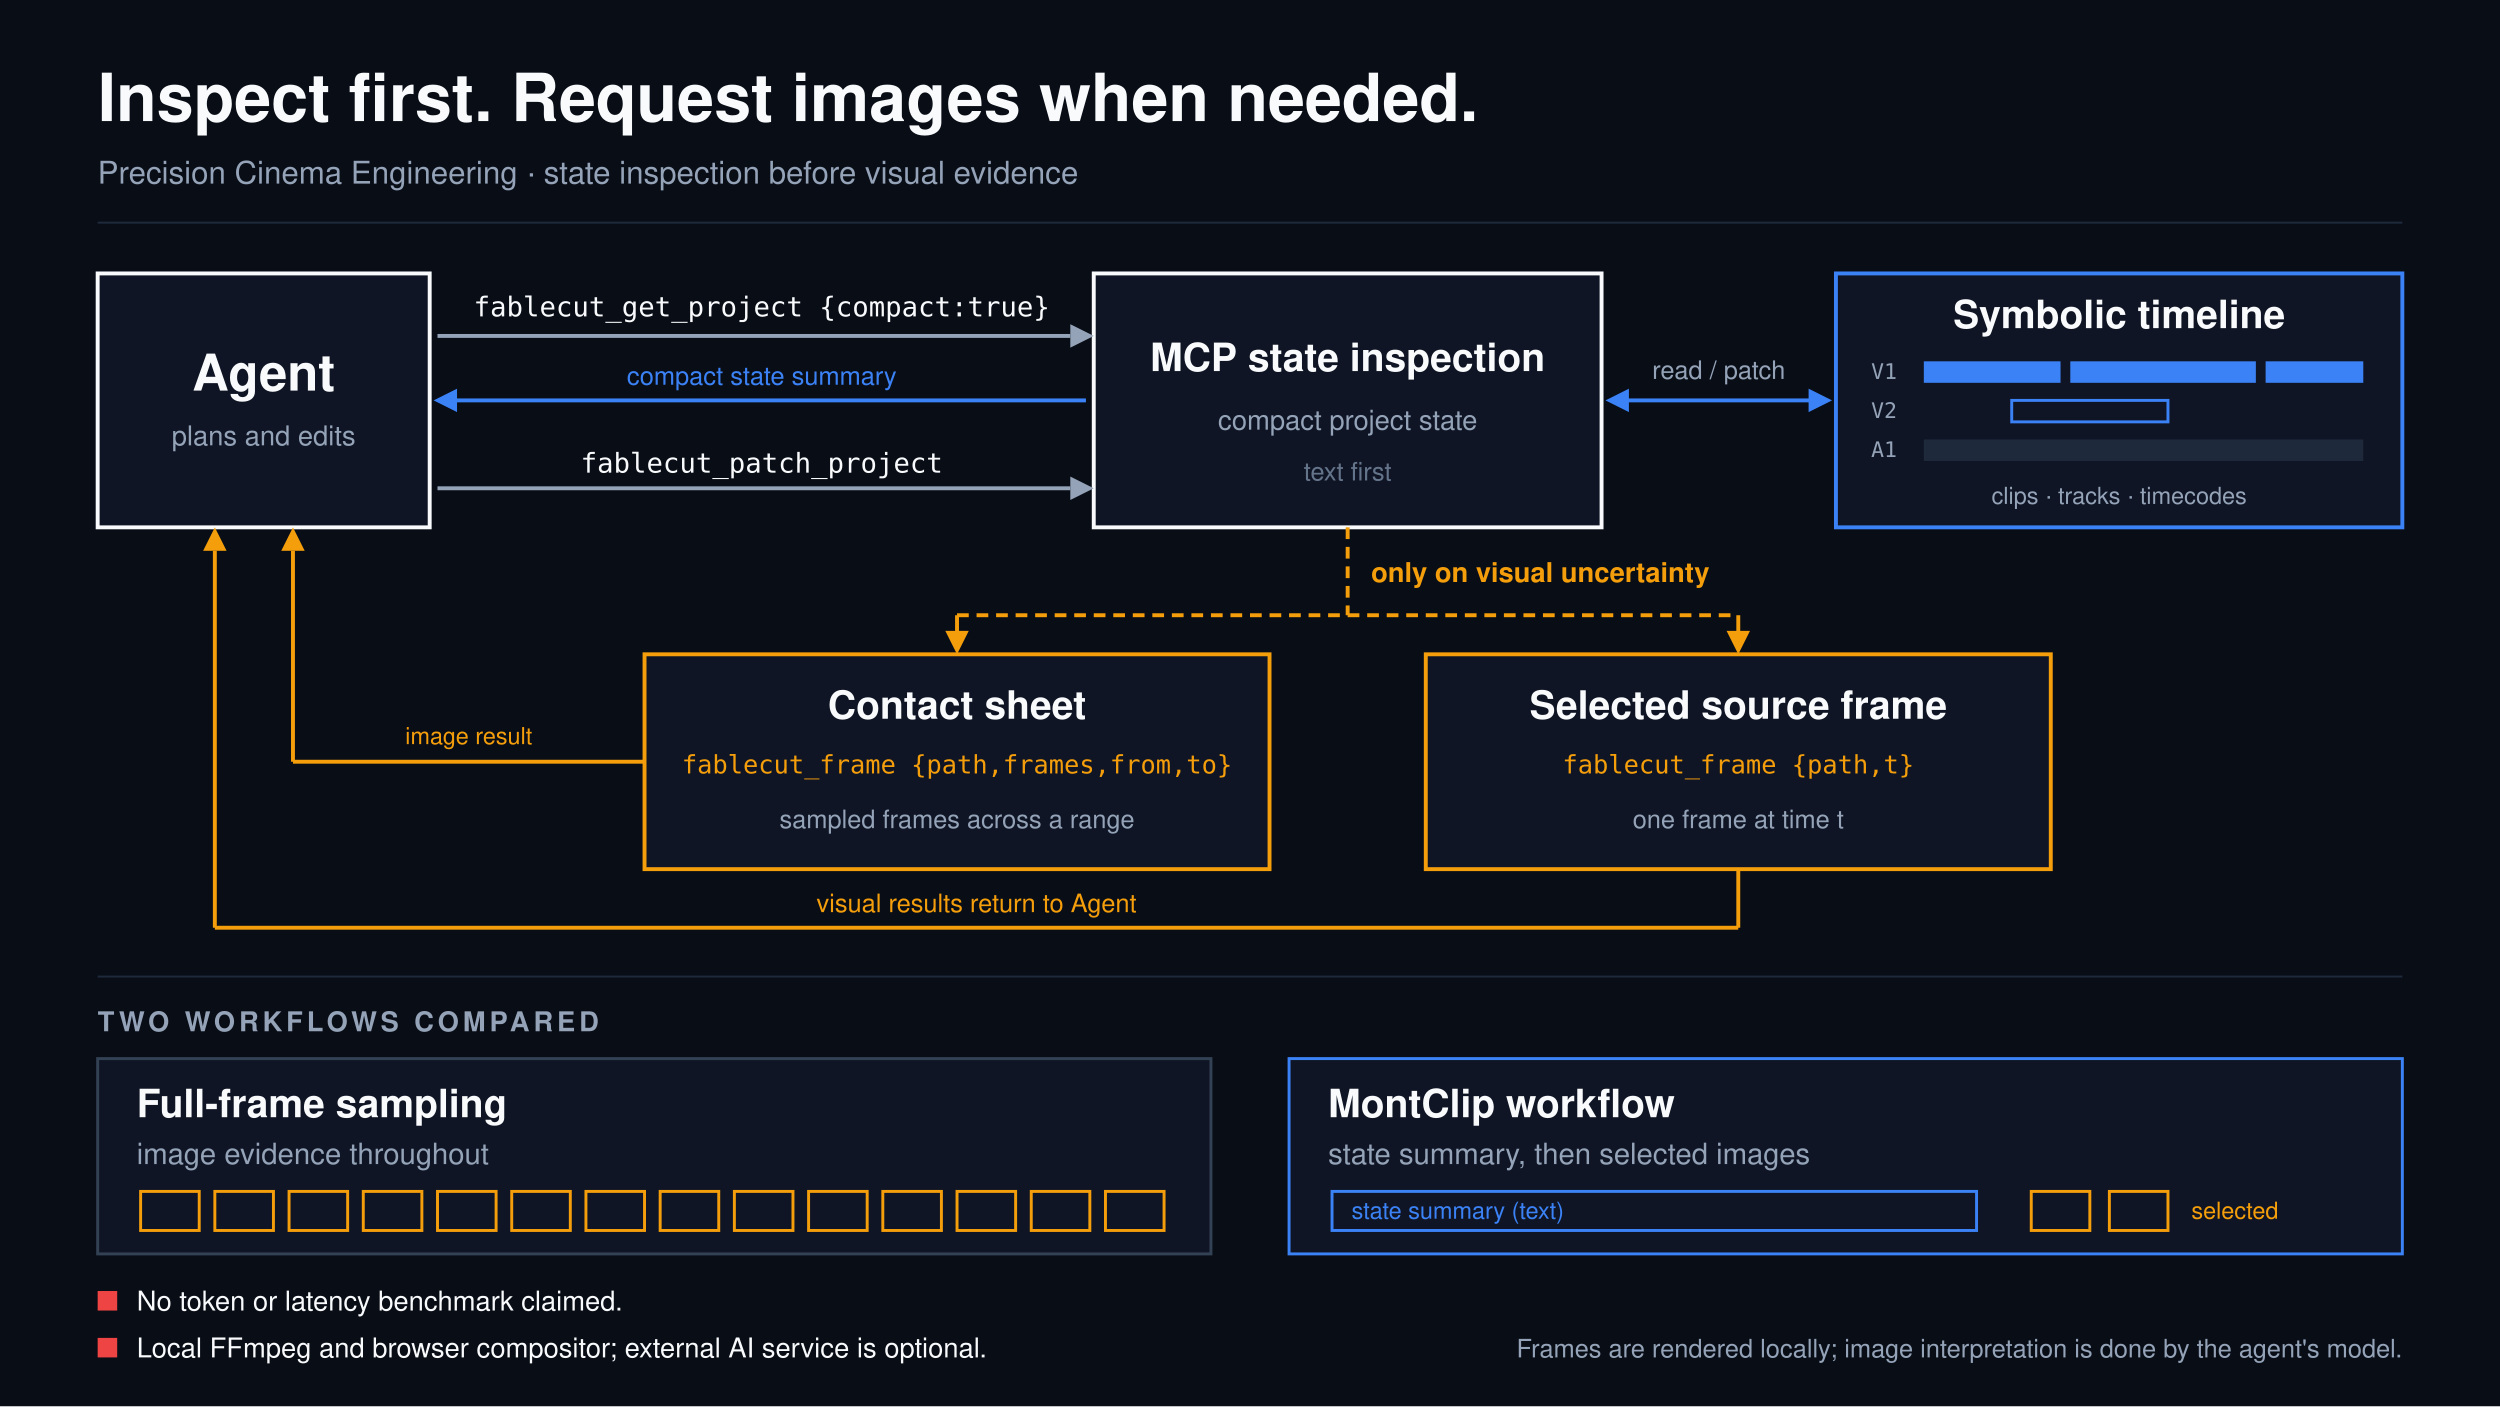
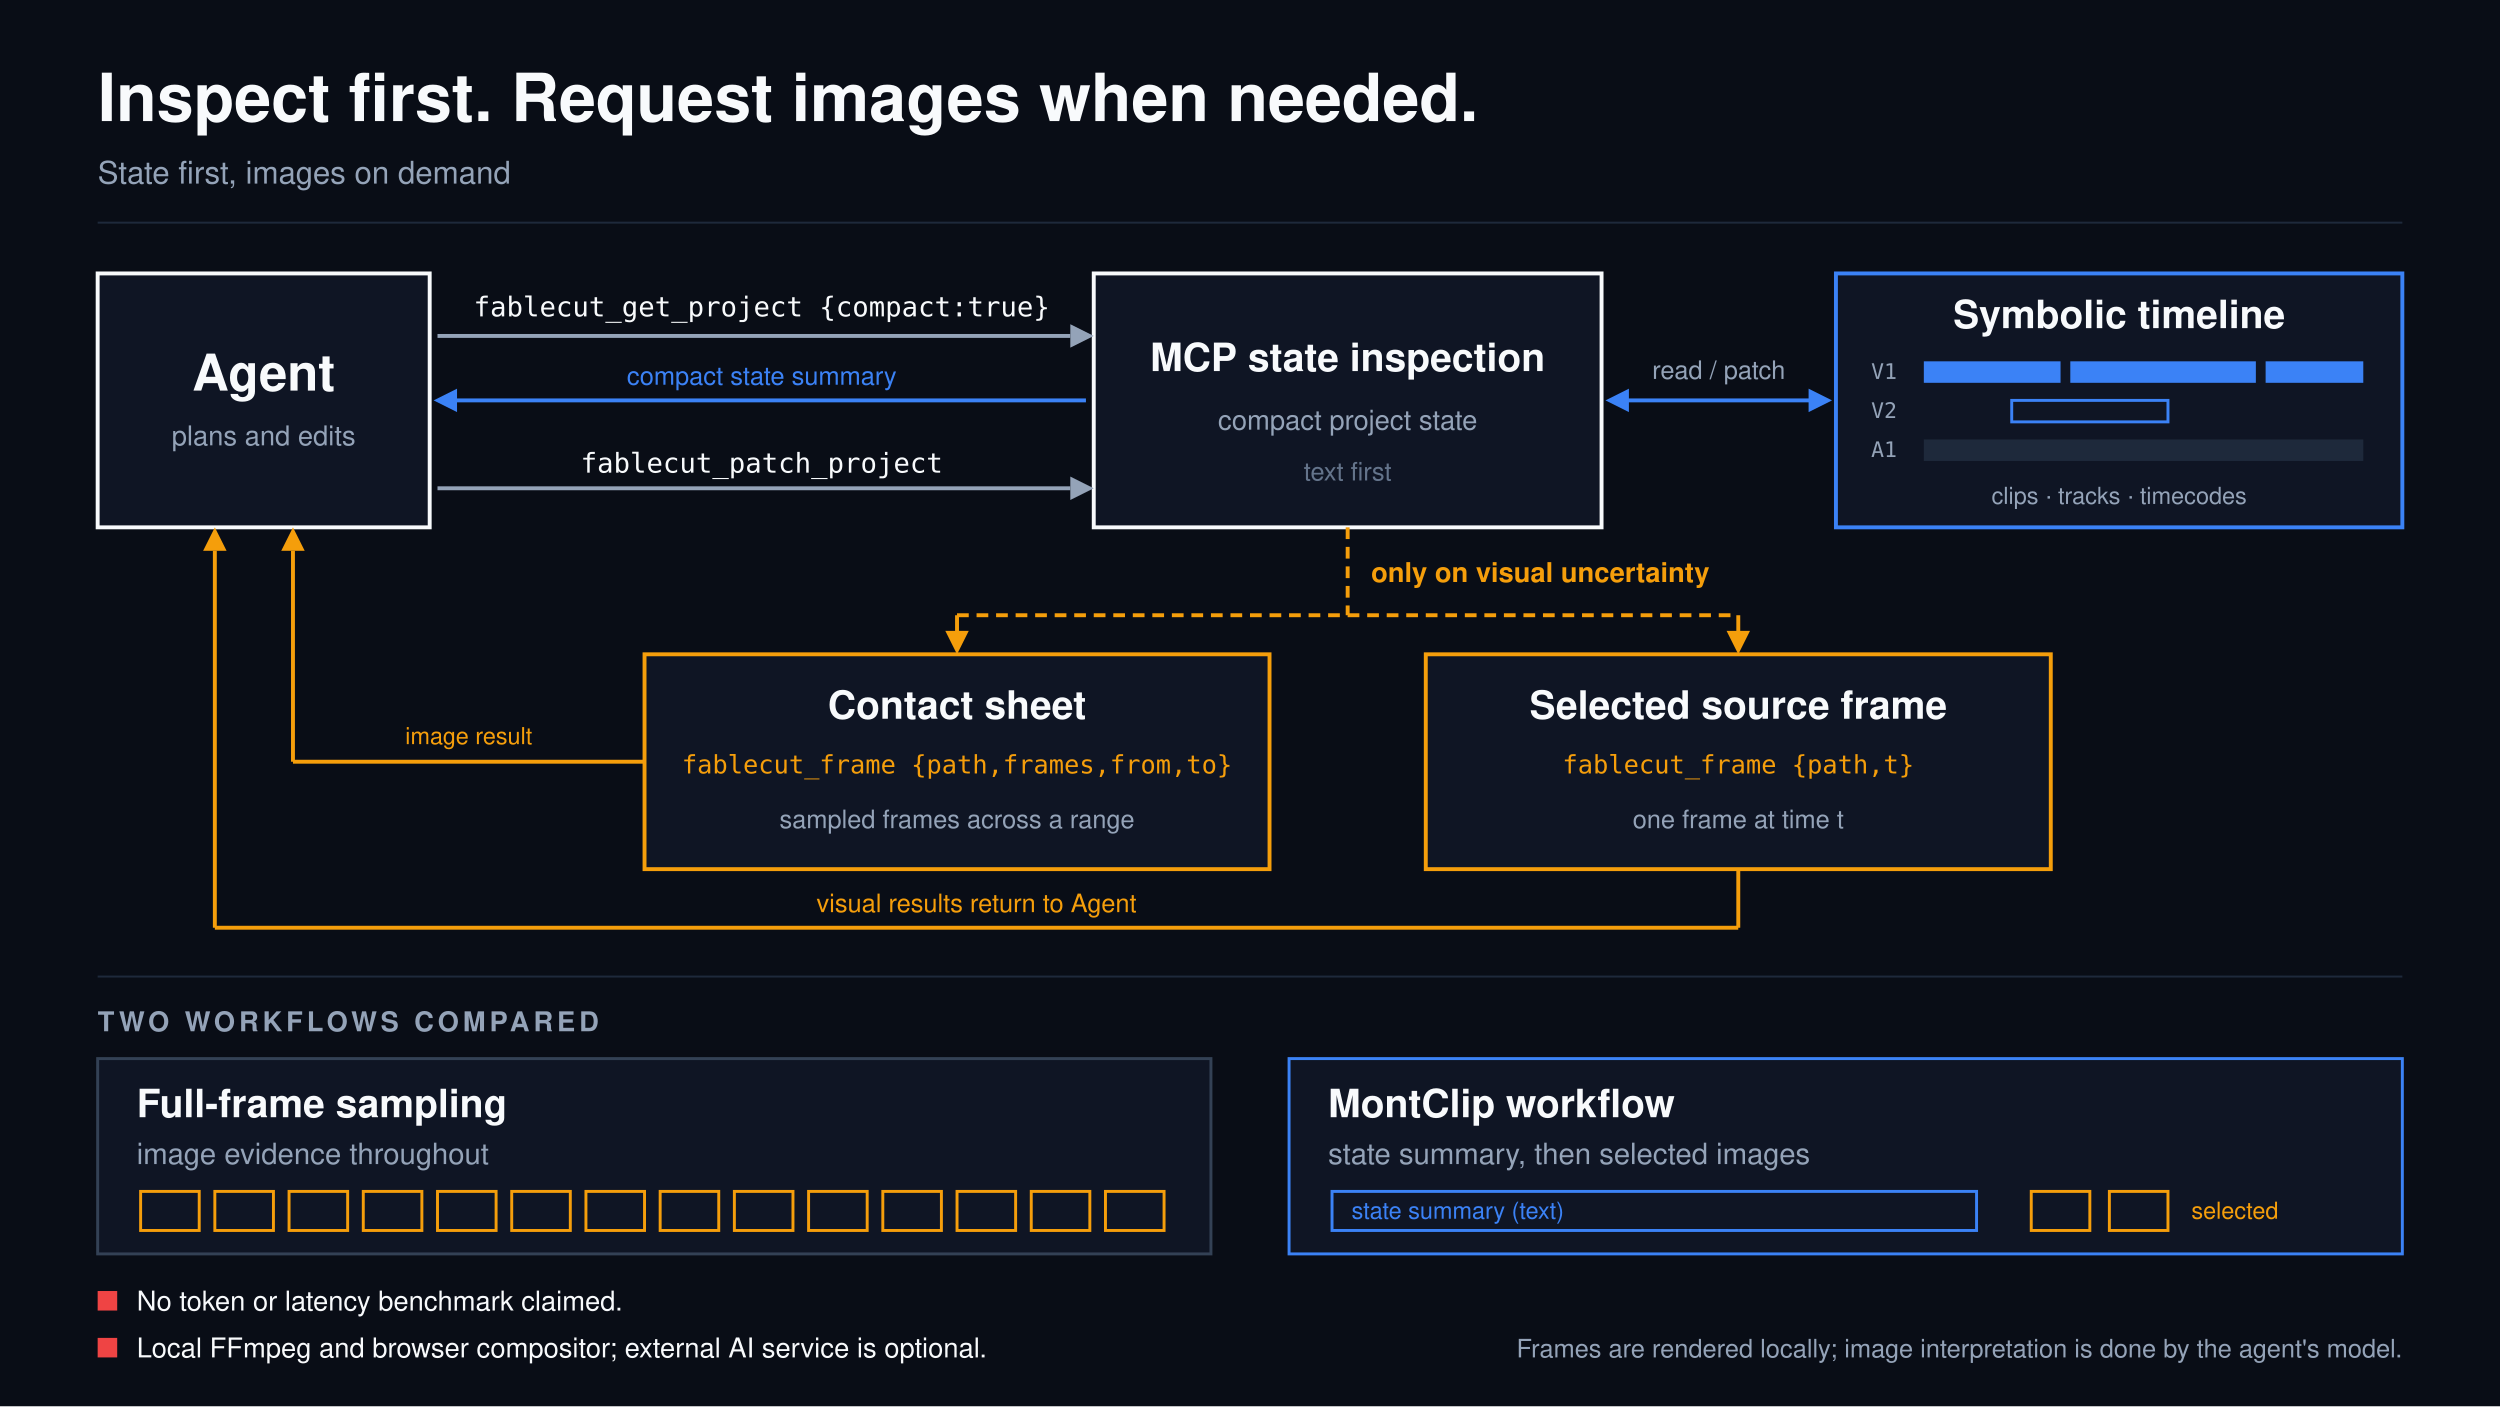
<svg xmlns="http://www.w3.org/2000/svg" viewBox="0 0 1280 720" width="1280" height="720">
  <rect x="0" y="0" width="1280" height="720" fill="#090D16" />
  <text x="50" y="62" font-family="Helvetica, Arial, sans-serif" font-size="34" font-weight="700" fill="#F8FAFC">Inspect first. Request images when needed.</text>
-   <text x="50" y="94" font-family="Helvetica, Arial, sans-serif" font-size="16" fill="#94A3B8">Precision Cinema Engineering · state inspection before visual evidence</text>
+   <text x="50" y="94" font-family="Helvetica, Arial, sans-serif" font-size="16" fill="#94A3B8">State first, images on demand</text>
  <line x1="50" y1="114" x2="1230" y2="114" stroke="#1E293B" stroke-width="1" />
  <rect x="50" y="140" width="170" height="130" fill="#0F1524" stroke="#F8FAFC" stroke-width="2" />
  <text x="135" y="200" text-anchor="middle" font-family="Helvetica, Arial, sans-serif" font-size="26" font-weight="700" fill="#F8FAFC">Agent</text>
  <text x="135" y="228" text-anchor="middle" font-family="Helvetica, Arial, sans-serif" font-size="14" fill="#94A3B8">plans and edits</text>
  <rect x="560" y="140" width="260" height="130" fill="#0F1524" stroke="#F8FAFC" stroke-width="2" />
  <text x="690" y="190" text-anchor="middle" font-family="Helvetica, Arial, sans-serif" font-size="20" font-weight="700" fill="#F8FAFC">MCP state inspection</text>
  <text x="690" y="220" text-anchor="middle" font-family="Helvetica, Arial, sans-serif" font-size="14" fill="#94A3B8">compact project state</text>
  <text x="690" y="246" text-anchor="middle" font-family="Helvetica, Arial, sans-serif" font-size="13" fill="#64748B">text first</text>
  <line x1="224" y1="172" x2="548" y2="172" stroke="#94A3B8" stroke-width="2" />
  <polygon points="560,172 548,166 548,178" fill="#94A3B8" />
  <text x="390" y="162" text-anchor="middle" font-family="Menlo, Consolas, monospace" font-size="14" fill="#F8FAFC">fablecut_get_project {compact:true}</text>
  <line x1="232" y1="205" x2="556" y2="205" stroke="#3B82F6" stroke-width="2" />
  <polygon points="222,205 234,199 234,211" fill="#3B82F6" />
  <text x="390" y="197" text-anchor="middle" font-family="Helvetica, Arial, sans-serif" font-size="13" fill="#3B82F6">compact state summary</text>
  <line x1="224" y1="250" x2="548" y2="250" stroke="#94A3B8" stroke-width="2" />
  <polygon points="560,250 548,244 548,256" fill="#94A3B8" />
  <text x="390" y="242" text-anchor="middle" font-family="Menlo, Consolas, monospace" font-size="14" fill="#F8FAFC">fablecut_patch_project</text>
  <rect x="940" y="140" width="290" height="130" fill="#0F1524" stroke="#3B82F6" stroke-width="2" />
  <text x="1085" y="168" text-anchor="middle" font-family="Helvetica, Arial, sans-serif" font-size="20" font-weight="700" fill="#F8FAFC">Symbolic timeline</text>
  <text x="958" y="194" font-family="Menlo, Consolas, monospace" font-size="11" fill="#94A3B8">V1</text>
  <rect x="985" y="185" width="70" height="11" fill="#3B82F6" />
  <rect x="1060" y="185" width="95" height="11" fill="#3B82F6" />
  <rect x="1160" y="185" width="50" height="11" fill="#3B82F6" />
  <text x="958" y="214" font-family="Menlo, Consolas, monospace" font-size="11" fill="#94A3B8">V2</text>
  <rect x="1030" y="205" width="80" height="11" fill="none" stroke="#3B82F6" stroke-width="1.5" />
  <text x="958" y="234" font-family="Menlo, Consolas, monospace" font-size="11" fill="#94A3B8">A1</text>
  <rect x="985" y="225" width="225" height="11" fill="#1E293B" />
  <text x="1085" y="258" text-anchor="middle" font-family="Helvetica, Arial, sans-serif" font-size="12" fill="#94A3B8">clips · tracks · timecodes</text>
  <line x1="832" y1="205" x2="928" y2="205" stroke="#3B82F6" stroke-width="2" />
  <polygon points="822,205 834,199 834,211" fill="#3B82F6" />
  <polygon points="938,205 926,199 926,211" fill="#3B82F6" />
  <text x="880" y="194" text-anchor="middle" font-family="Helvetica, Arial, sans-serif" font-size="13" fill="#94A3B8">read / patch</text>
  <line x1="690" y1="270" x2="690" y2="315" stroke="#F59E0B" stroke-width="2" stroke-dasharray="6 4" />
  <text x="702" y="298" font-family="Helvetica, Arial, sans-serif" font-size="14" font-weight="700" fill="#F59E0B">only on visual uncertainty</text>
  <line x1="490" y1="315" x2="890" y2="315" stroke="#F59E0B" stroke-width="2" stroke-dasharray="6 4" />
  <line x1="490" y1="315" x2="490" y2="324" stroke="#F59E0B" stroke-width="2" />
  <polygon points="490,335 484,323 496,323" fill="#F59E0B" />
  <line x1="890" y1="315" x2="890" y2="324" stroke="#F59E0B" stroke-width="2" />
  <polygon points="890,335 884,323 896,323" fill="#F59E0B" />
  <rect x="330" y="335" width="320" height="110" fill="#0F1524" stroke="#F59E0B" stroke-width="2" />
  <text x="490" y="368" text-anchor="middle" font-family="Helvetica, Arial, sans-serif" font-size="20" font-weight="700" fill="#F8FAFC">Contact sheet</text>
  <text x="490" y="396" text-anchor="middle" font-family="Menlo, Consolas, monospace" font-size="13" fill="#F59E0B">fablecut_frame {path,frames,from,to}</text>
  <text x="490" y="424" text-anchor="middle" font-family="Helvetica, Arial, sans-serif" font-size="13" fill="#94A3B8">sampled frames across a range</text>
  <rect x="730" y="335" width="320" height="110" fill="#0F1524" stroke="#F59E0B" stroke-width="2" />
  <text x="890" y="368" text-anchor="middle" font-family="Helvetica, Arial, sans-serif" font-size="20" font-weight="700" fill="#F8FAFC">Selected source frame</text>
  <text x="890" y="396" text-anchor="middle" font-family="Menlo, Consolas, monospace" font-size="13" fill="#F59E0B">fablecut_frame {path,t}</text>
  <text x="890" y="424" text-anchor="middle" font-family="Helvetica, Arial, sans-serif" font-size="13" fill="#94A3B8">one frame at time t</text>
  <line x1="330" y1="390" x2="150" y2="390" stroke="#F59E0B" stroke-width="2" />
  <line x1="150" y1="390" x2="150" y2="282" stroke="#F59E0B" stroke-width="2" />
  <polygon points="150,270 144,282 156,282" fill="#F59E0B" />
  <text x="240" y="381" text-anchor="middle" font-family="Helvetica, Arial, sans-serif" font-size="12" fill="#F59E0B">image result</text>
  <line x1="890" y1="445" x2="890" y2="475" stroke="#F59E0B" stroke-width="2" />
  <line x1="890" y1="475" x2="110" y2="475" stroke="#F59E0B" stroke-width="2" />
  <line x1="110" y1="475" x2="110" y2="282" stroke="#F59E0B" stroke-width="2" />
  <polygon points="110,270 104,282 116,282" fill="#F59E0B" />
  <text x="500" y="467" text-anchor="middle" font-family="Helvetica, Arial, sans-serif" font-size="13" fill="#F59E0B">visual results return to Agent</text>
  <line x1="50" y1="500" x2="1230" y2="500" stroke="#1E293B" stroke-width="1" />
  <text x="50" y="528" font-family="Helvetica, Arial, sans-serif" font-size="14" font-weight="700" letter-spacing="2" fill="#94A3B8">TWO WORKFLOWS COMPARED</text>
  <rect x="50" y="542" width="570" height="100" fill="#0F1524" stroke="#334155" stroke-width="1.5" />
  <text x="70" y="572" font-family="Helvetica, Arial, sans-serif" font-size="20" font-weight="700" fill="#F8FAFC">Full-frame sampling</text>
  <text x="70" y="596" font-family="Helvetica, Arial, sans-serif" font-size="15" fill="#94A3B8">image evidence throughout</text>
  <rect x="72" y="610" width="30" height="20" fill="none" stroke="#F59E0B" stroke-width="1.5" />
  <rect x="110" y="610" width="30" height="20" fill="none" stroke="#F59E0B" stroke-width="1.5" />
  <rect x="148" y="610" width="30" height="20" fill="none" stroke="#F59E0B" stroke-width="1.5" />
  <rect x="186" y="610" width="30" height="20" fill="none" stroke="#F59E0B" stroke-width="1.5" />
  <rect x="224" y="610" width="30" height="20" fill="none" stroke="#F59E0B" stroke-width="1.5" />
  <rect x="262" y="610" width="30" height="20" fill="none" stroke="#F59E0B" stroke-width="1.5" />
  <rect x="300" y="610" width="30" height="20" fill="none" stroke="#F59E0B" stroke-width="1.5" />
  <rect x="338" y="610" width="30" height="20" fill="none" stroke="#F59E0B" stroke-width="1.5" />
  <rect x="376" y="610" width="30" height="20" fill="none" stroke="#F59E0B" stroke-width="1.5" />
  <rect x="414" y="610" width="30" height="20" fill="none" stroke="#F59E0B" stroke-width="1.5" />
  <rect x="452" y="610" width="30" height="20" fill="none" stroke="#F59E0B" stroke-width="1.5" />
  <rect x="490" y="610" width="30" height="20" fill="none" stroke="#F59E0B" stroke-width="1.5" />
  <rect x="528" y="610" width="30" height="20" fill="none" stroke="#F59E0B" stroke-width="1.5" />
  <rect x="566" y="610" width="30" height="20" fill="none" stroke="#F59E0B" stroke-width="1.5" />
  <rect x="660" y="542" width="570" height="100" fill="#0F1524" stroke="#3B82F6" stroke-width="1.5" />
  <text x="680" y="572" font-family="Helvetica, Arial, sans-serif" font-size="20" font-weight="700" fill="#F8FAFC">MontClip workflow</text>
  <text x="680" y="596" font-family="Helvetica, Arial, sans-serif" font-size="15" fill="#94A3B8">state summary, then selected images</text>
  <rect x="682" y="610" width="330" height="20" fill="none" stroke="#3B82F6" stroke-width="1.5" />
  <text x="692" y="624" font-family="Helvetica, Arial, sans-serif" font-size="12" fill="#3B82F6">state summary (text)</text>
  <rect x="1040" y="610" width="30" height="20" fill="none" stroke="#F59E0B" stroke-width="1.5" />
  <rect x="1080" y="610" width="30" height="20" fill="none" stroke="#F59E0B" stroke-width="1.5" />
  <text x="1122" y="624" font-family="Helvetica, Arial, sans-serif" font-size="12" fill="#F59E0B">selected</text>
  <rect x="50" y="661" width="10" height="10" fill="#EF4444" />
  <text x="70" y="671" font-family="Helvetica, Arial, sans-serif" font-size="14" fill="#F8FAFC">No token or latency benchmark claimed.</text>
  <rect x="50" y="685" width="10" height="10" fill="#EF4444" />
  <text x="70" y="695" font-family="Helvetica, Arial, sans-serif" font-size="14" fill="#F8FAFC">Local FFmpeg and browser compositor; external AI service is optional.</text>
  <text x="1230" y="695" text-anchor="end" font-family="Helvetica, Arial, sans-serif" font-size="13" fill="#94A3B8">Frames are rendered locally; image interpretation is done by the agent's model.</text>
</svg>
